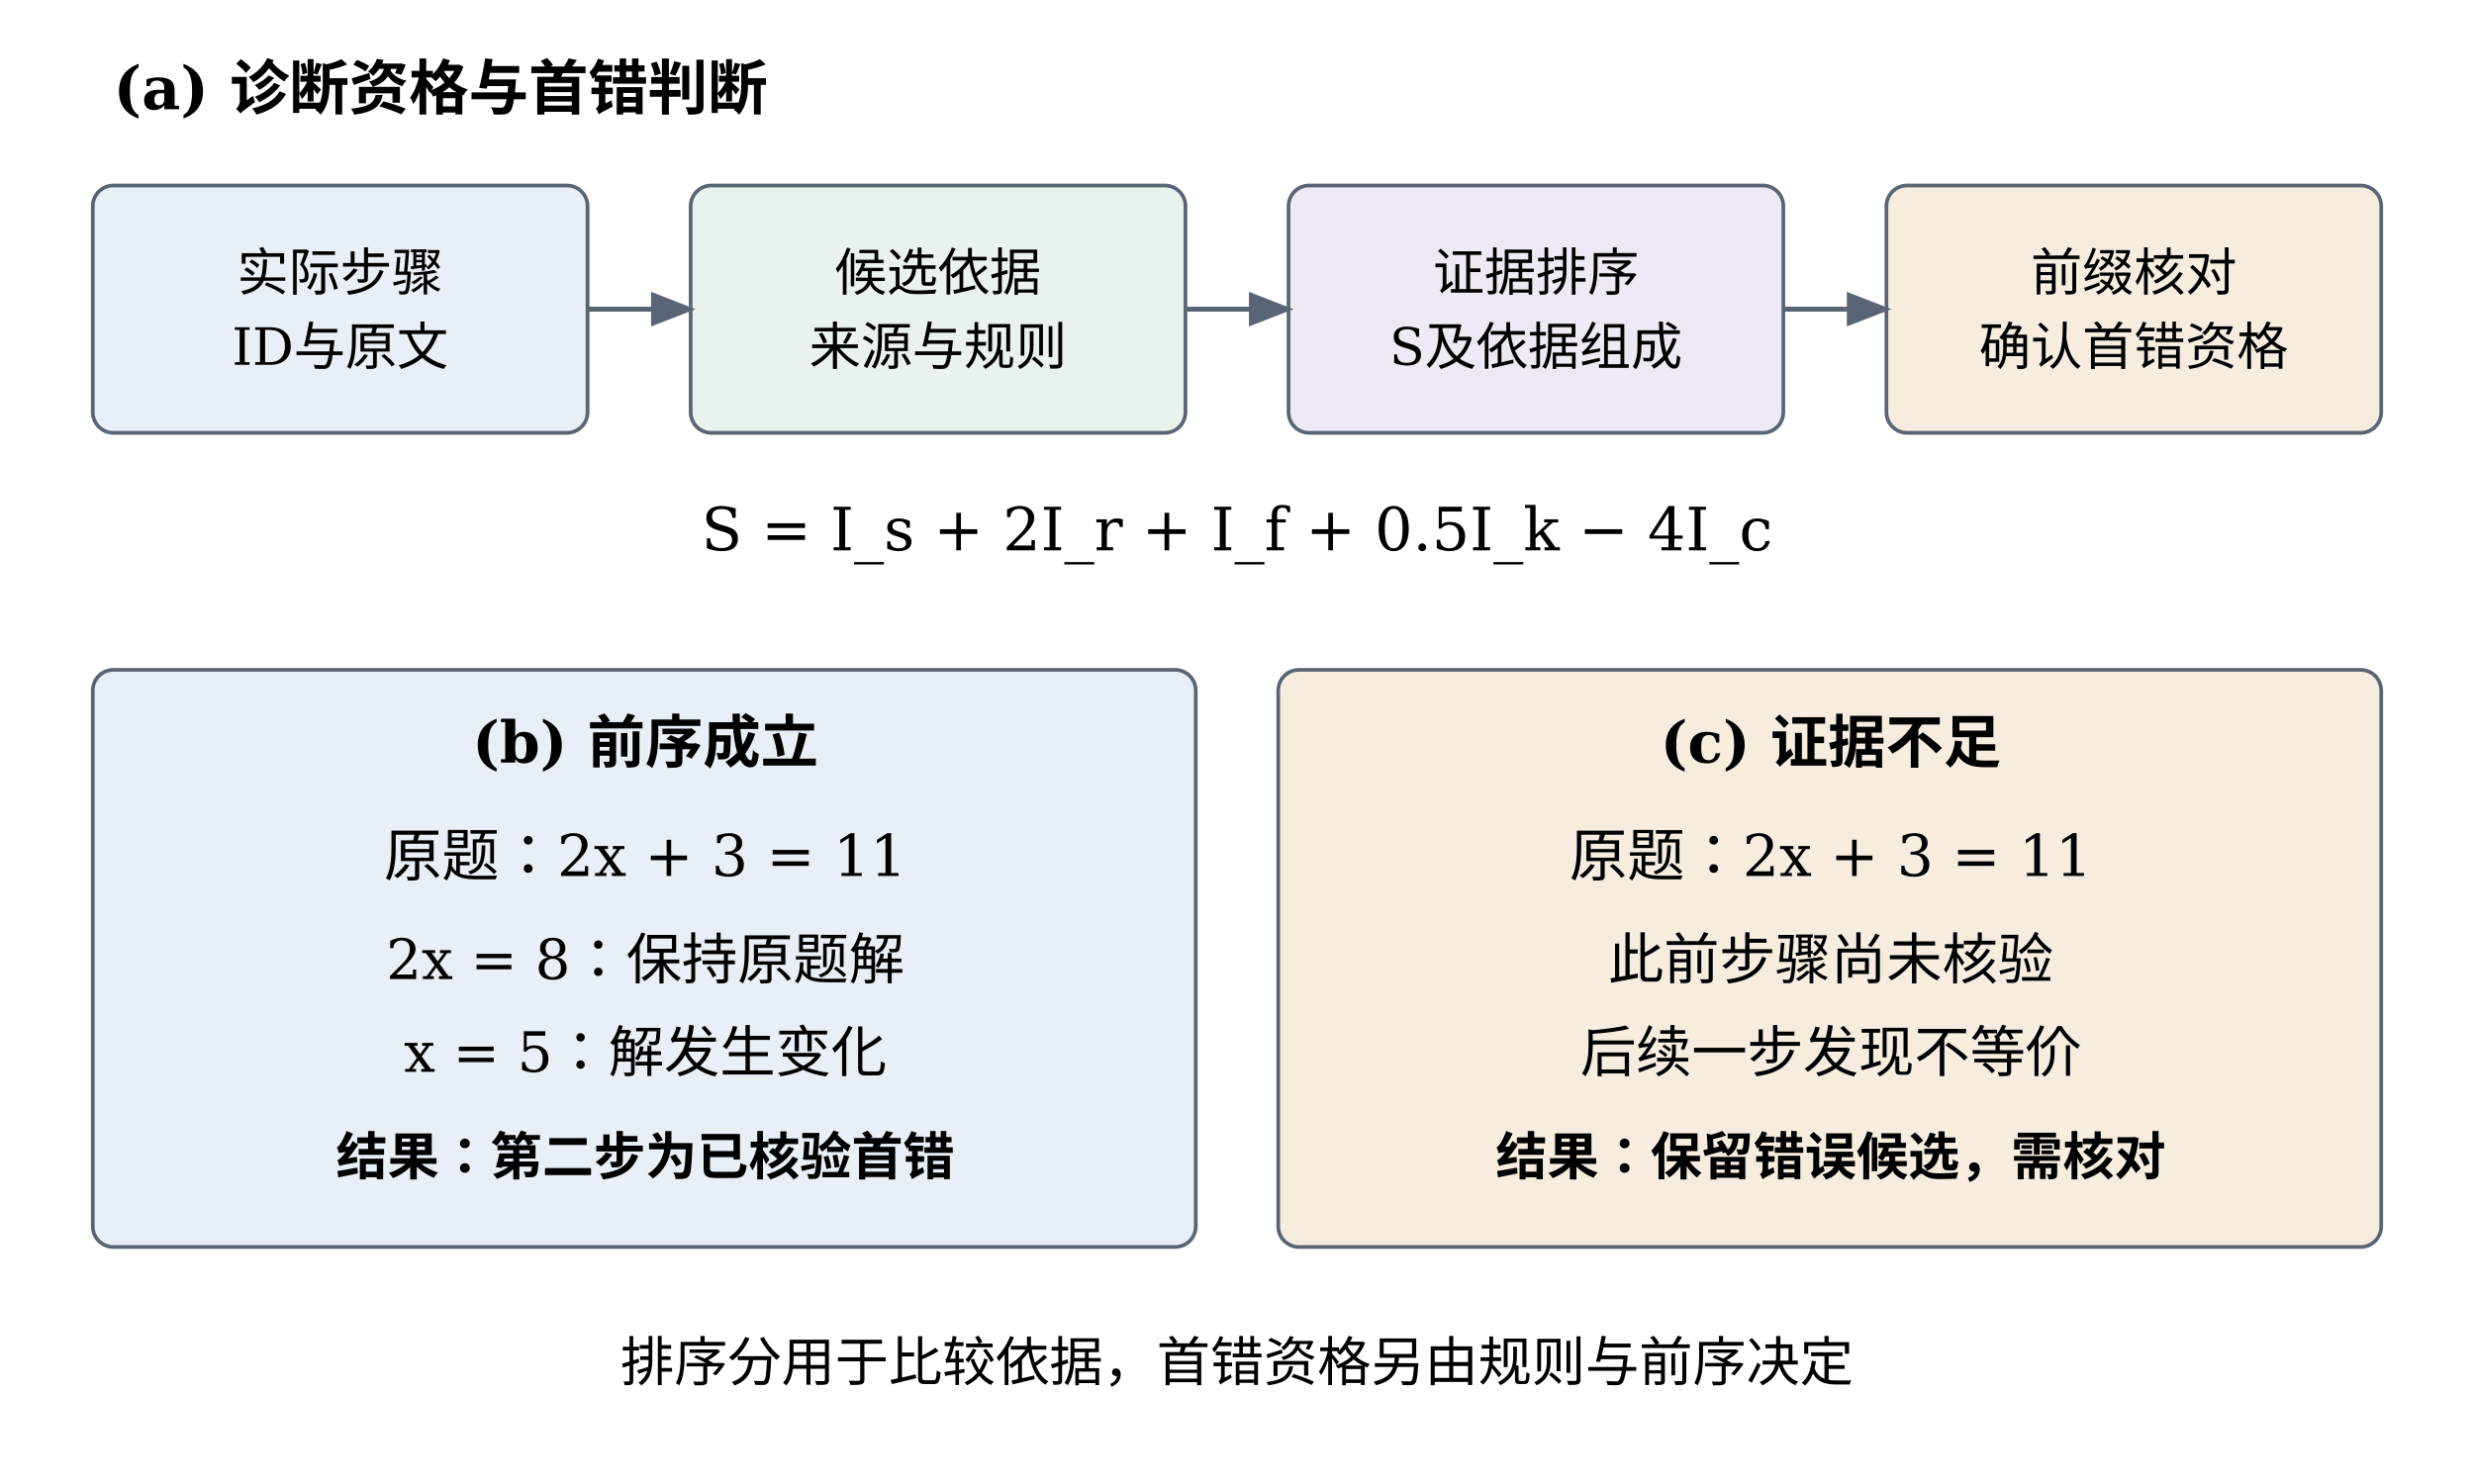
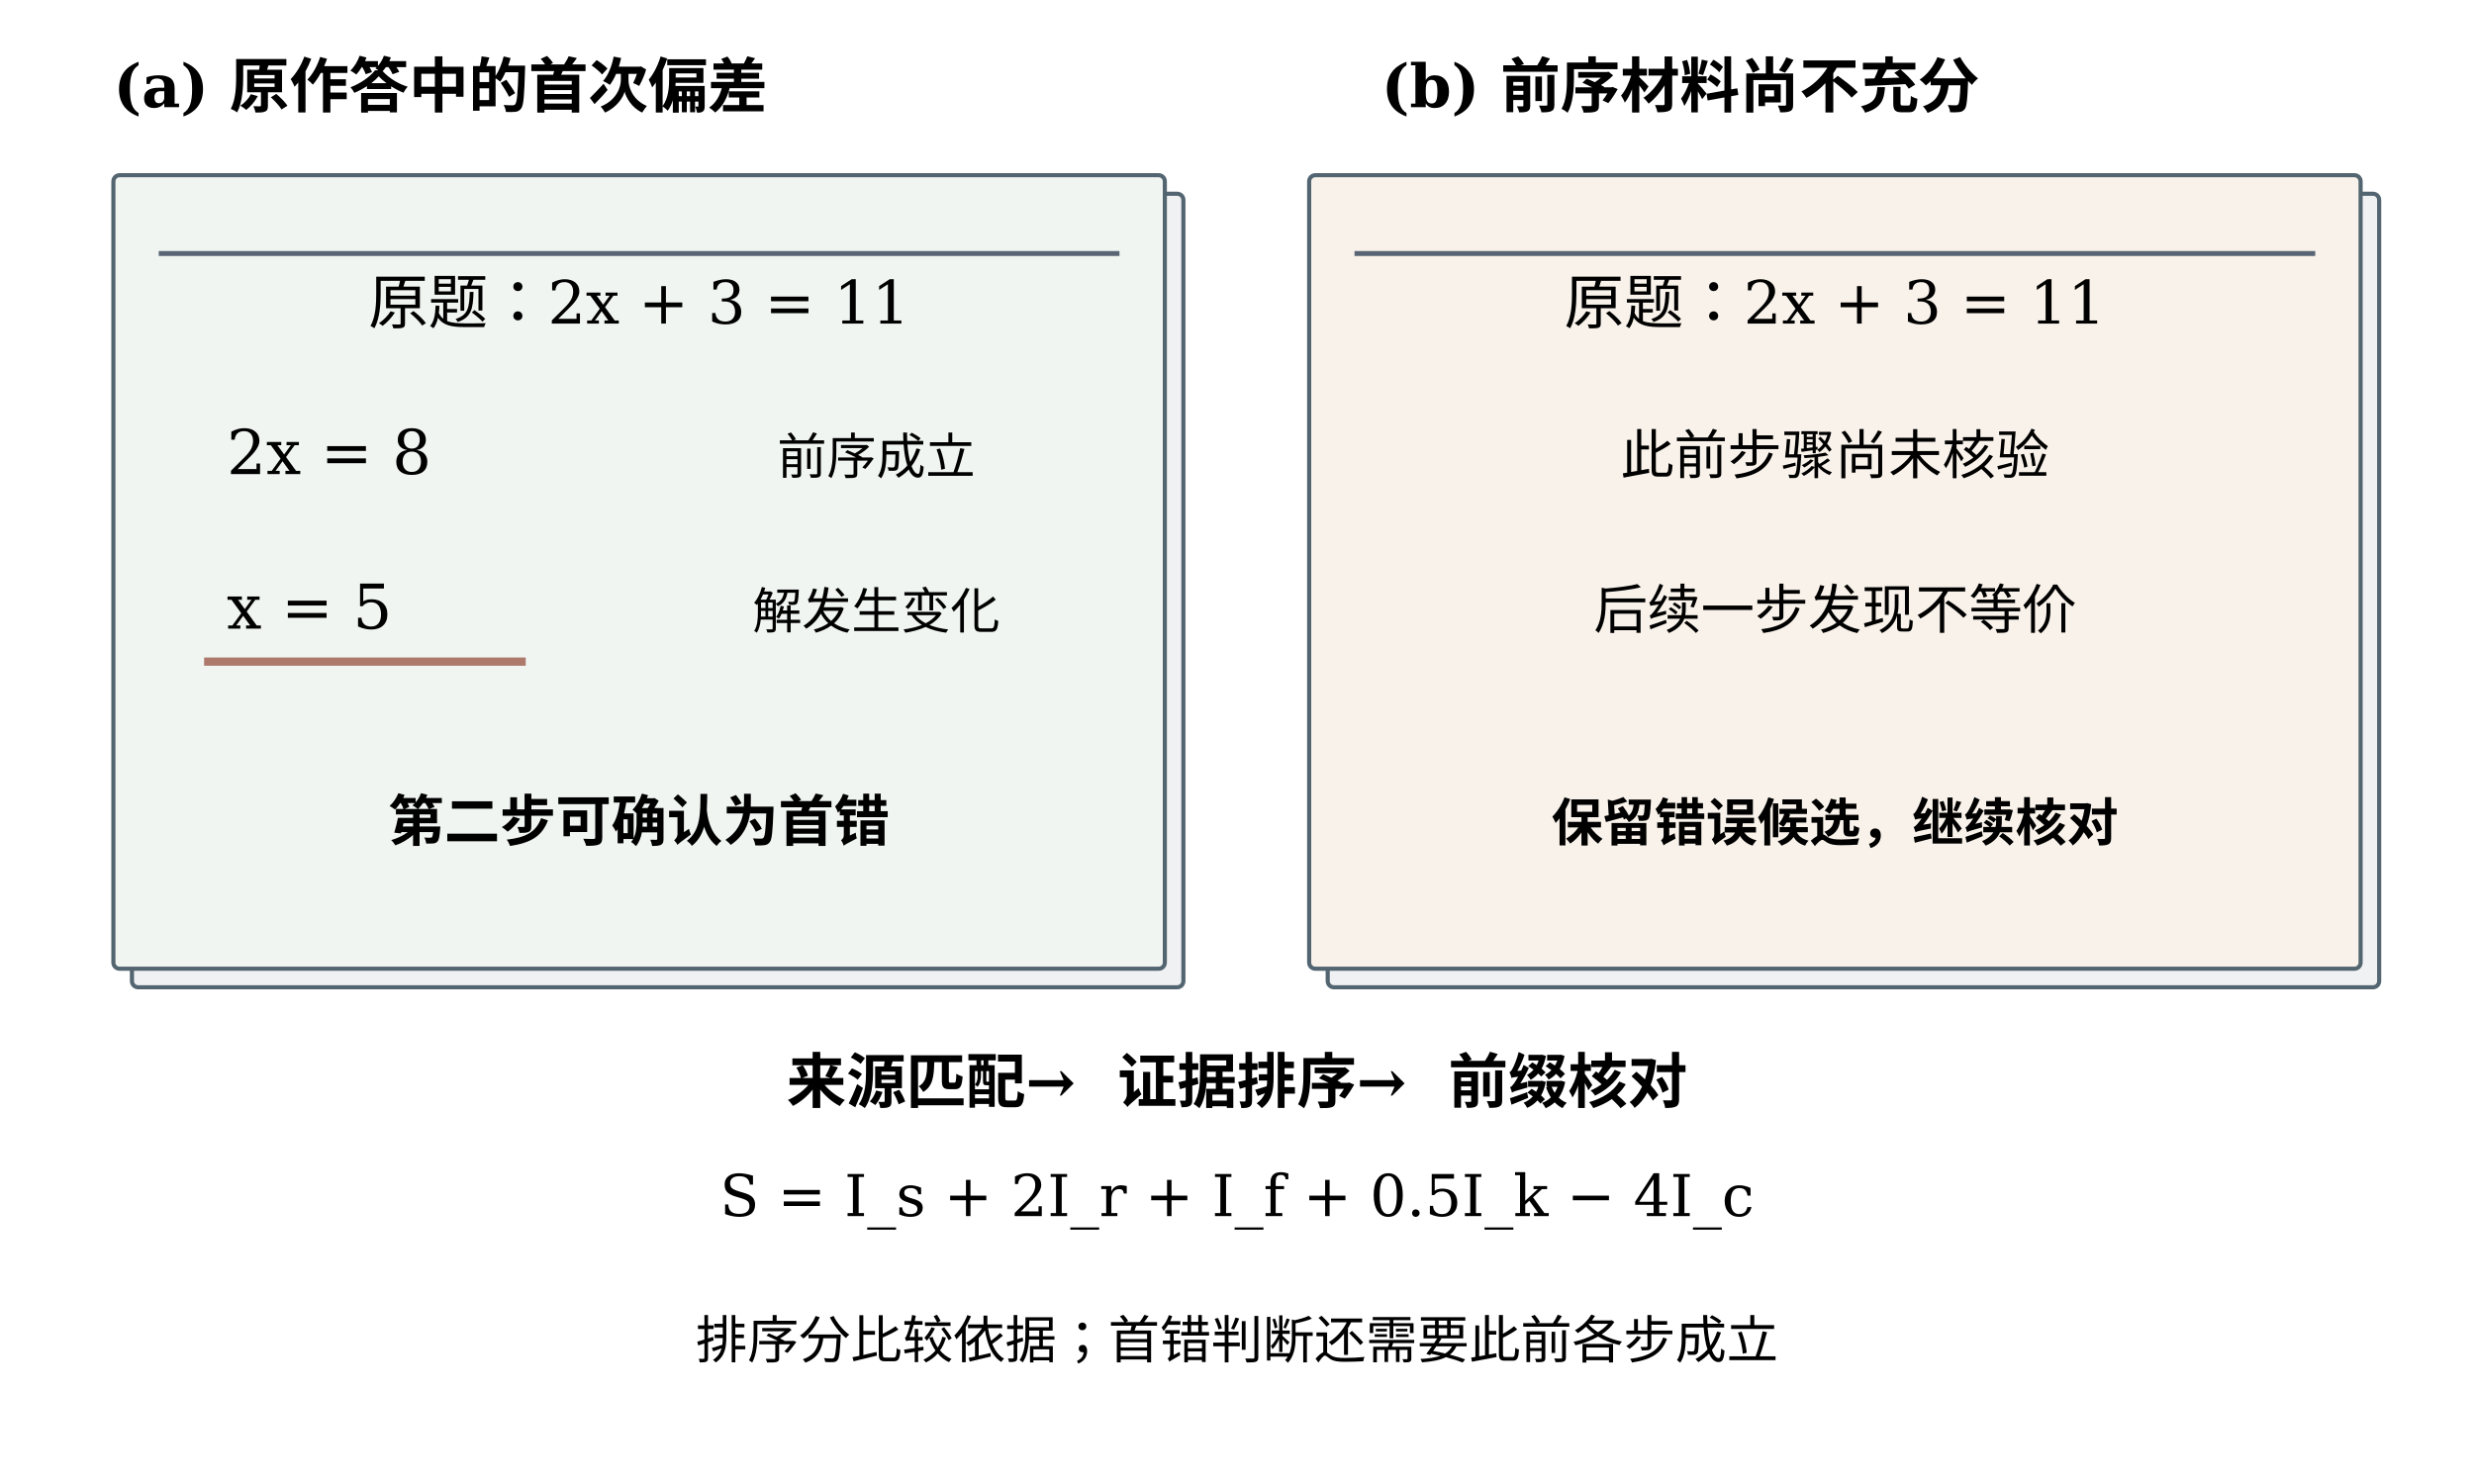
<svg xmlns="http://www.w3.org/2000/svg" width="1200" height="720" viewBox="0 0 1200 720">
  <defs>
    <marker id="arr" markerWidth="9" markerHeight="7" refX="8" refY="3.5" orient="auto">
      <path d="M0,0 L9,3.5 L0,7" fill="#596575" />
    </marker>
  </defs>
  <rect width="1200" height="720" fill="white" />
-   <text x="55.00" y="53" fill="#000000" font-family="DejaVu Serif" font-size="29" font-weight="700" text-anchor="start">(a) </text>
-   <text x="111.33" y="53" fill="#000000" font-family="SimSun" font-size="29" font-weight="700" text-anchor="start">诊断资格与首错判断</text>
-   <rect x="45" y="90" width="240" height="120" rx="10" fill="#E8EFF6" stroke="#596575" stroke-width="1.8" />
-   <text x="115.00" y="141.0" fill="#000000" font-family="SimSun" font-size="25" font-weight="400" text-anchor="start">实际步骤</text>
-   <text x="112.54" y="177.0" fill="#000000" font-family="DejaVu Serif" font-size="25" font-weight="400" text-anchor="start">ID</text>
-   <text x="142.46" y="177.0" fill="#000000" font-family="SimSun" font-size="25" font-weight="400" text-anchor="start">与原文</text>
-   <rect x="335" y="90" width="240" height="120" rx="10" fill="#E9F2EC" stroke="#596575" stroke-width="1.8" />
-   <text x="405.00" y="141.0" fill="#000000" font-family="SimSun" font-size="25" font-weight="400" text-anchor="start">候选依据</text>
-   <text x="392.50" y="177.0" fill="#000000" font-family="SimSun" font-size="25" font-weight="400" text-anchor="start">来源与规则</text>
-   <rect x="625" y="90" width="240" height="120" rx="10" fill="#EEEAF5" stroke="#596575" stroke-width="1.8" />
-   <text x="695.00" y="141.0" fill="#000000" font-family="SimSun" font-size="25" font-weight="400" text-anchor="start">证据排序</text>
-   <text x="673.94" y="177.0" fill="#000000" font-family="DejaVu Serif" font-size="25" font-weight="400" text-anchor="start">S</text>
-   <text x="691.06" y="177.0" fill="#000000" font-family="SimSun" font-size="25" font-weight="400" text-anchor="start">及依据组成</text>
-   <rect x="915" y="90" width="240" height="120" rx="10" fill="#F7EDDF" stroke="#596575" stroke-width="1.8" />
-   <text x="985.00" y="141.0" fill="#000000" font-family="SimSun" font-size="25" font-weight="400" text-anchor="start">前缀核对</text>
-   <text x="960.00" y="177.0" fill="#000000" font-family="SimSun" font-size="25" font-weight="400" text-anchor="start">确认首错资格</text>
-   <path d="M285,150 L335,150" fill="none" stroke="#596575" stroke-width="2.4" marker-end="url(#arr)" />
-   <path d="M575,150 L625,150" fill="none" stroke="#596575" stroke-width="2.4" marker-end="url(#arr)" />
-   <path d="M865,150 L915,150" fill="none" stroke="#596575" stroke-width="2.4" marker-end="url(#arr)" />
-   <text x="340.17" y="267" fill="#000000" font-family="DejaVu Serif" font-size="29" font-weight="400" text-anchor="start">S = I_s + 2I_r + I_f + 0.5I_k − 4I_c</text>
-   <rect x="45" y="325" width="535" height="280" rx="10" fill="#E8EFF6" stroke="#596575" stroke-width="1.8" />
-   <rect x="620" y="325" width="535" height="280" rx="10" fill="#F7EDDF" stroke="#596575" stroke-width="1.8" />
-   <text x="229.09" y="370" fill="#000000" font-family="DejaVu Serif" font-size="28" font-weight="700" text-anchor="start">(b) </text>
-   <text x="284.91" y="370" fill="#000000" font-family="SimSun" font-size="28" font-weight="700" text-anchor="start">前序成立</text>
-   <text x="805.35" y="370" fill="#000000" font-family="DejaVu Serif" font-size="28" font-weight="700" text-anchor="start">(c) </text>
-   <text x="858.65" y="370" fill="#000000" font-family="SimSun" font-size="28" font-weight="700" text-anchor="start">证据不足</text>
-   <text x="186.21" y="425" fill="#000000" font-family="SimSun" font-size="28" font-weight="400" text-anchor="start">原题：</text>
-   <text x="270.21" y="425" fill="#000000" font-family="DejaVu Serif" font-size="28" font-weight="400" text-anchor="start">2x + 3 = 11</text>
-   <text x="761.21" y="425" fill="#000000" font-family="SimSun" font-size="28" font-weight="400" text-anchor="start">原题：</text>
-   <text x="845.21" y="425" fill="#000000" font-family="DejaVu Serif" font-size="28" font-weight="400" text-anchor="start">2x + 3 = 11</text>
-   <text x="187.31" y="475" fill="#000000" font-family="DejaVu Serif" font-size="27" font-weight="400" text-anchor="start">2x = 8</text>
-   <text x="276.69" y="475" fill="#000000" font-family="SimSun" font-size="27" font-weight="400" text-anchor="start">：保持原题解</text>
-   <text x="195.90" y="520" fill="#000000" font-family="DejaVu Serif" font-size="27" font-weight="400" text-anchor="start">x = 5</text>
-   <text x="268.10" y="520" fill="#000000" font-family="SimSun" font-size="27" font-weight="400" text-anchor="start">：解发生变化</text>
-   <text x="163.00" y="570" fill="#000000" font-family="SimSun" font-size="25" font-weight="700" text-anchor="start">结果：第二步为已核验首错</text>
-   <text x="780.00" y="475" fill="#000000" font-family="SimSun" font-size="27" font-weight="400" text-anchor="start">此前步骤尚未核验</text>
-   <text x="766.50" y="520" fill="#000000" font-family="SimSun" font-size="27" font-weight="400" text-anchor="start">后续一步发现不等价</text>
-   <text x="725.50" y="570" fill="#000000" font-family="SimSun" font-size="25" font-weight="700" text-anchor="start">结果：保留错误候选，需核对</text>
-   <text x="301.00" y="670" fill="#000000" font-family="SimSun" font-size="26" font-weight="400" text-anchor="start">排序分用于比较依据，首错资格另由规则与前序决定</text>
+   <text x="55.00" y="52" fill="#000000" font-family="DejaVu Serif" font-size="29" font-weight="700" text-anchor="start">(a) </text>
+   <text x="111.33" y="52" fill="#000000" font-family="SimSun" font-size="29" font-weight="700" text-anchor="start">原作答中的首次偏差</text>
+   <text x="670.00" y="52" fill="#000000" font-family="DejaVu Serif" font-size="29" font-weight="700" text-anchor="start">(b) </text>
+   <text x="727.82" y="52" fill="#000000" font-family="SimSun" font-size="29" font-weight="700" text-anchor="start">前序材料尚不充分</text>
+   <rect x="64" y="94" width="510" height="385" rx="3" fill="#F0F1F2" stroke="#536570" stroke-width="2" />
+   <rect x="55" y="85" width="510" height="385" rx="3" fill="#F0F5F2" stroke="#536570" stroke-width="2" />
+   <path d="M77,123 L543,123" fill="none" stroke="#596575" stroke-width="2.4" />
+   <rect x="644" y="94" width="510" height="385" rx="3" fill="#F0F1F2" stroke="#536570" stroke-width="2" />
+   <rect x="635" y="85" width="510" height="385" rx="3" fill="#F8F2EA" stroke="#536570" stroke-width="2" />
+   <path d="M657,123 L1123,123" fill="none" stroke="#596575" stroke-width="2.4" />
+   <text x="178.69" y="157" fill="#000000" font-family="SimSun" font-size="29" font-weight="400" text-anchor="start">原题：</text>
+   <text x="265.69" y="157" fill="#000000" font-family="DejaVu Serif" font-size="29" font-weight="400" text-anchor="start">2x + 3 = 11</text>
+   <text x="758.69" y="157" fill="#000000" font-family="SimSun" font-size="29" font-weight="400" text-anchor="start">原题：</text>
+   <text x="845.69" y="157" fill="#000000" font-family="DejaVu Serif" font-size="29" font-weight="400" text-anchor="start">2x + 3 = 11</text>
+   <text x="110.00" y="230" fill="#000000" font-family="DejaVu Serif" font-size="30" font-weight="400" text-anchor="start">2x = 8</text>
+   <text x="377.00" y="230" fill="#000000" font-family="SimSun" font-size="24" font-weight="400" text-anchor="start">前序成立</text>
+   <text x="110.00" y="305" fill="#000000" font-family="DejaVu Serif" font-size="30" font-weight="400" text-anchor="start">x = 5</text>
+   <text x="365.00" y="305" fill="#000000" font-family="SimSun" font-size="24" font-weight="400" text-anchor="start">解发生变化</text>
+   <path d="M99,321 L255,321" stroke="#AC796B" stroke-width="4" />
+   <text x="188.50" y="408" fill="#000000" font-family="SimSun" font-size="27" font-weight="700" text-anchor="start">第二步可确认为首错</text>
+   <text x="786.00" y="230" fill="#000000" font-family="SimSun" font-size="26" font-weight="400" text-anchor="start">此前步骤尚未核验</text>
+   <text x="773.00" y="305" fill="#000000" font-family="SimSun" font-size="26" font-weight="400" text-anchor="start">后续一步发现不等价</text>
+   <text x="752.50" y="408" fill="#000000" font-family="SimSun" font-size="25" font-weight="700" text-anchor="start">保留错误候选，继续核对</text>
+   <text x="381.50" y="535" fill="#000000" font-family="SimSun" font-size="29" font-weight="700" text-anchor="start">来源匹配</text>
+   <text x="497.50" y="535" fill="#000000" font-family="DejaVu Serif" font-size="29" font-weight="700" text-anchor="start"> → </text>
+   <text x="542.00" y="535" fill="#000000" font-family="SimSun" font-size="29" font-weight="700" text-anchor="start">证据排序</text>
+   <text x="658.00" y="535" fill="#000000" font-family="DejaVu Serif" font-size="29" font-weight="700" text-anchor="start"> → </text>
+   <text x="702.50" y="535" fill="#000000" font-family="SimSun" font-size="29" font-weight="700" text-anchor="start">前缀核对</text>
+   <text x="349.12" y="590" fill="#000000" font-family="DejaVu Serif" font-size="28" font-weight="400" text-anchor="start">S = I_s + 2I_r + I_f + 0.5I_k − 4I_c</text>
+   <text x="337.50" y="659" fill="#000000" font-family="SimSun" font-size="25" font-weight="400" text-anchor="start">排序分比较依据；首错判断还需要此前各步成立</text>
</svg>
